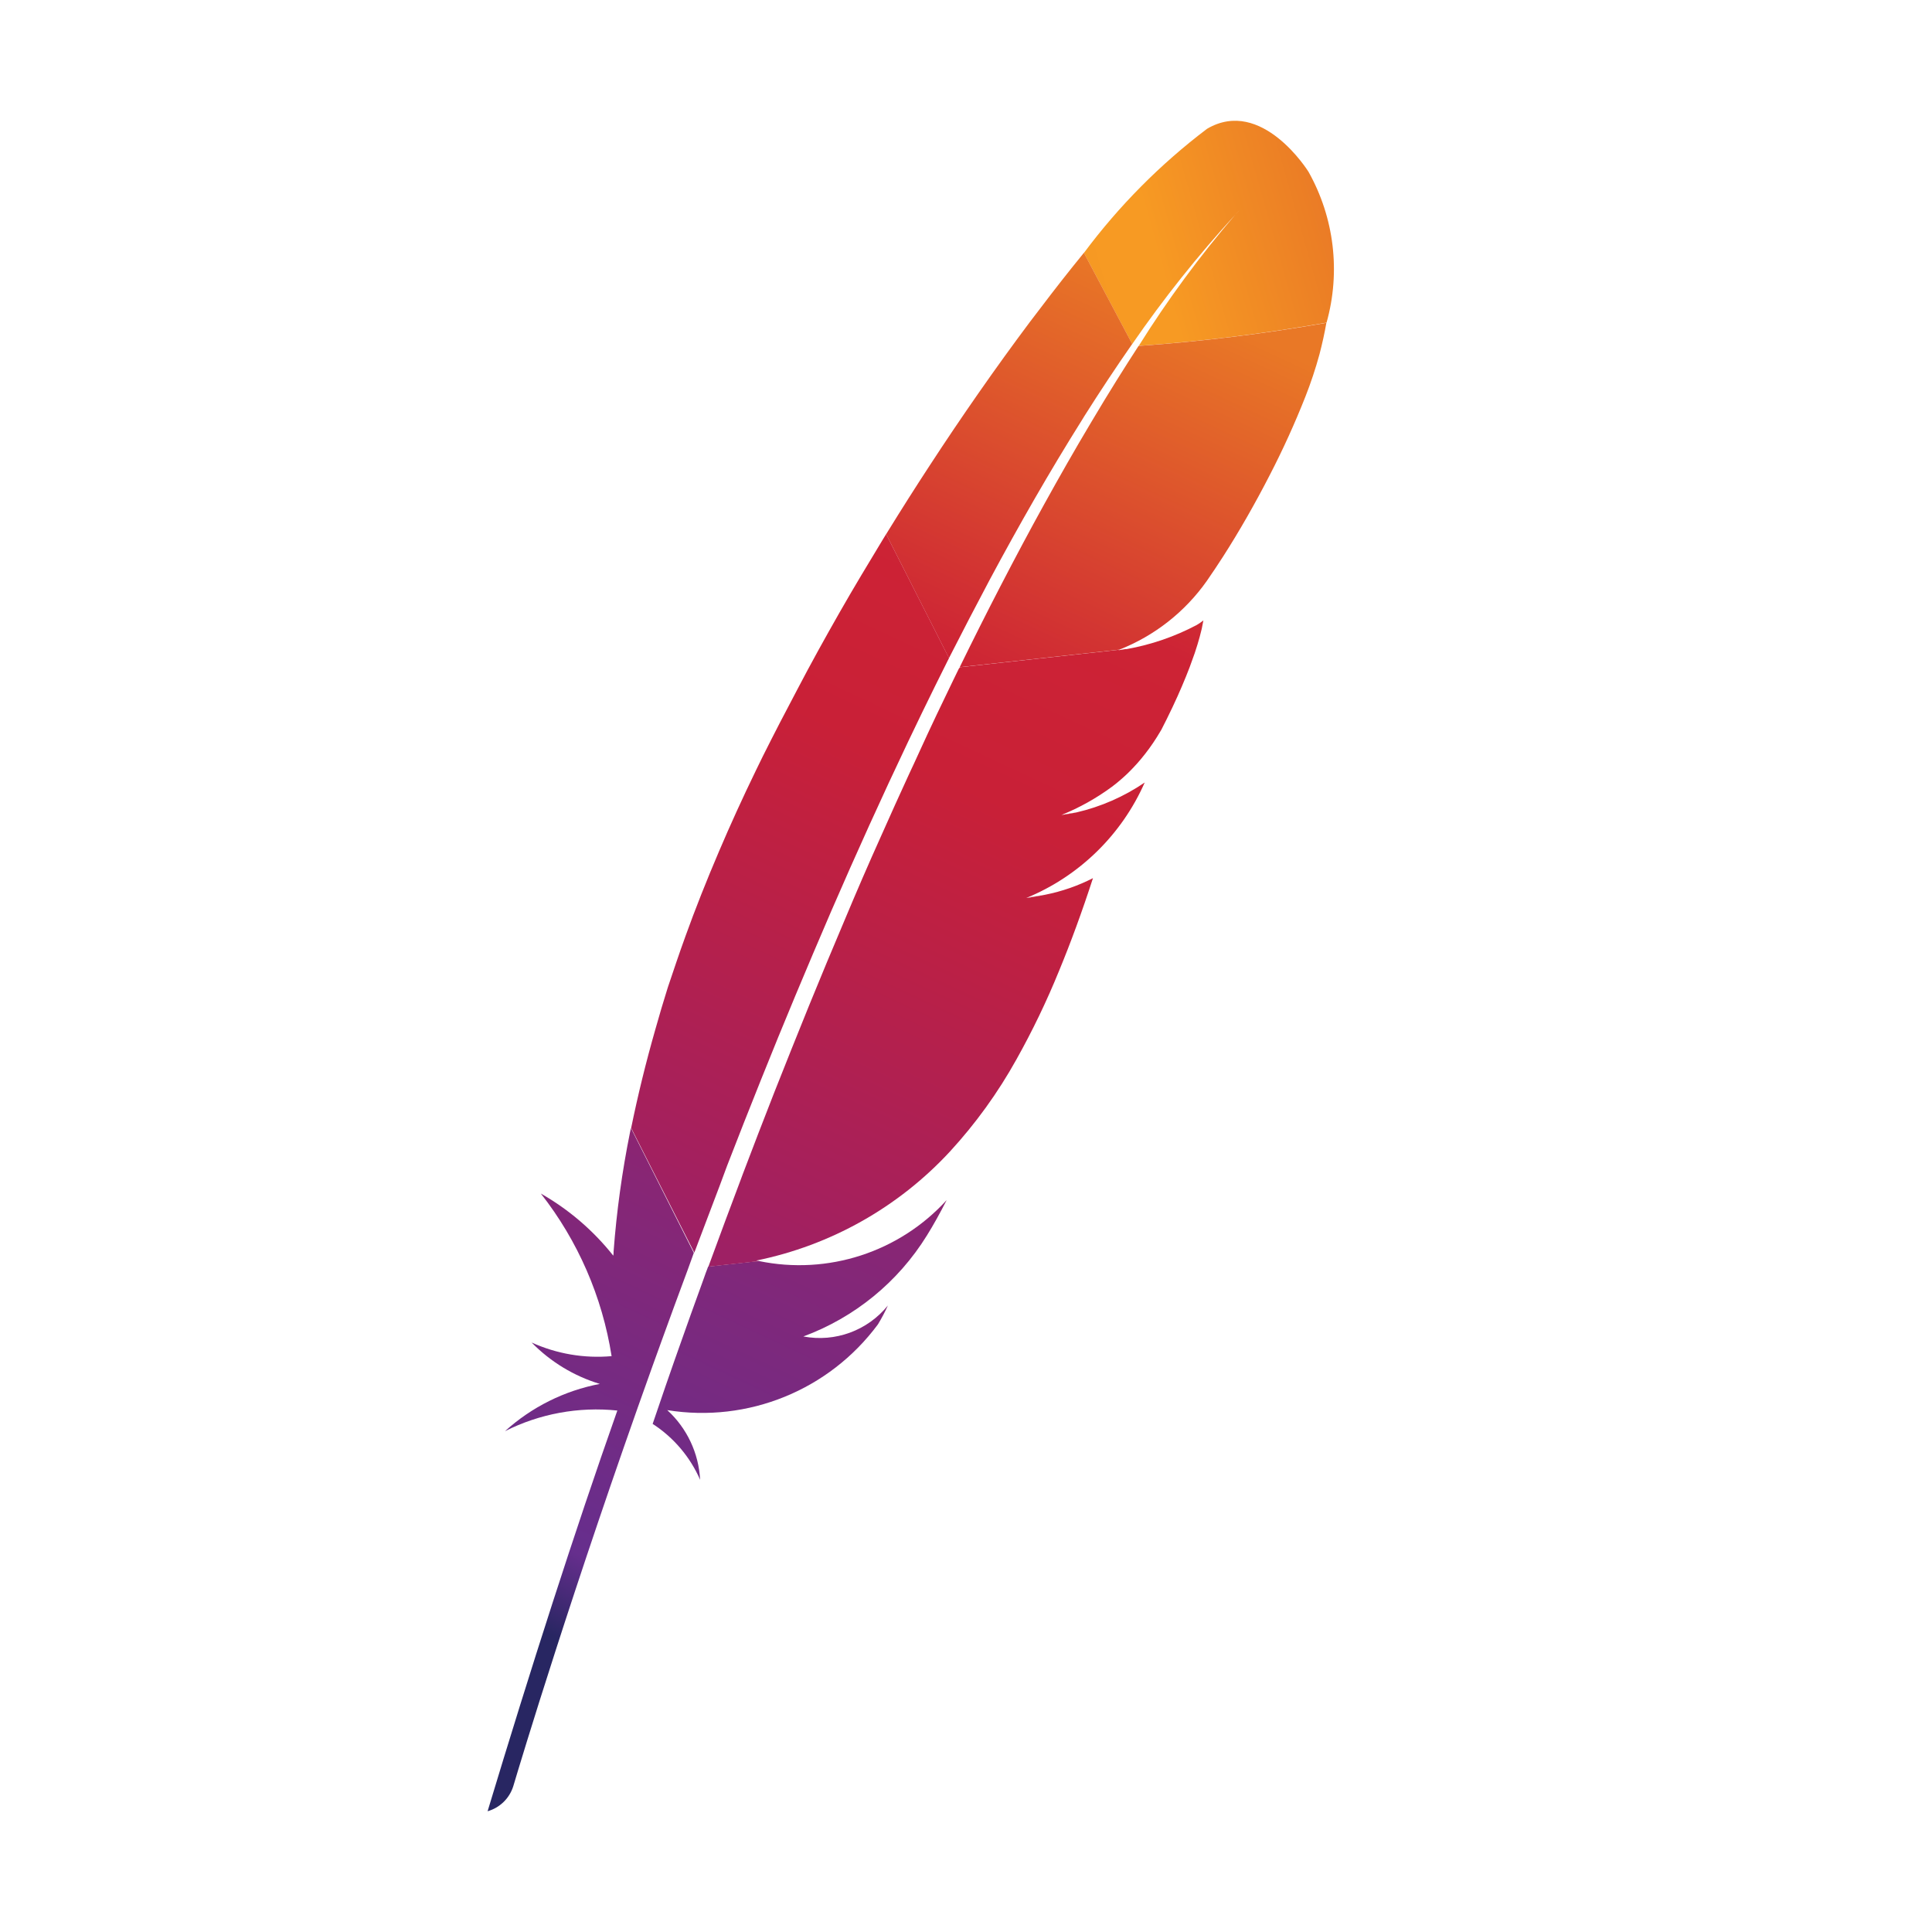
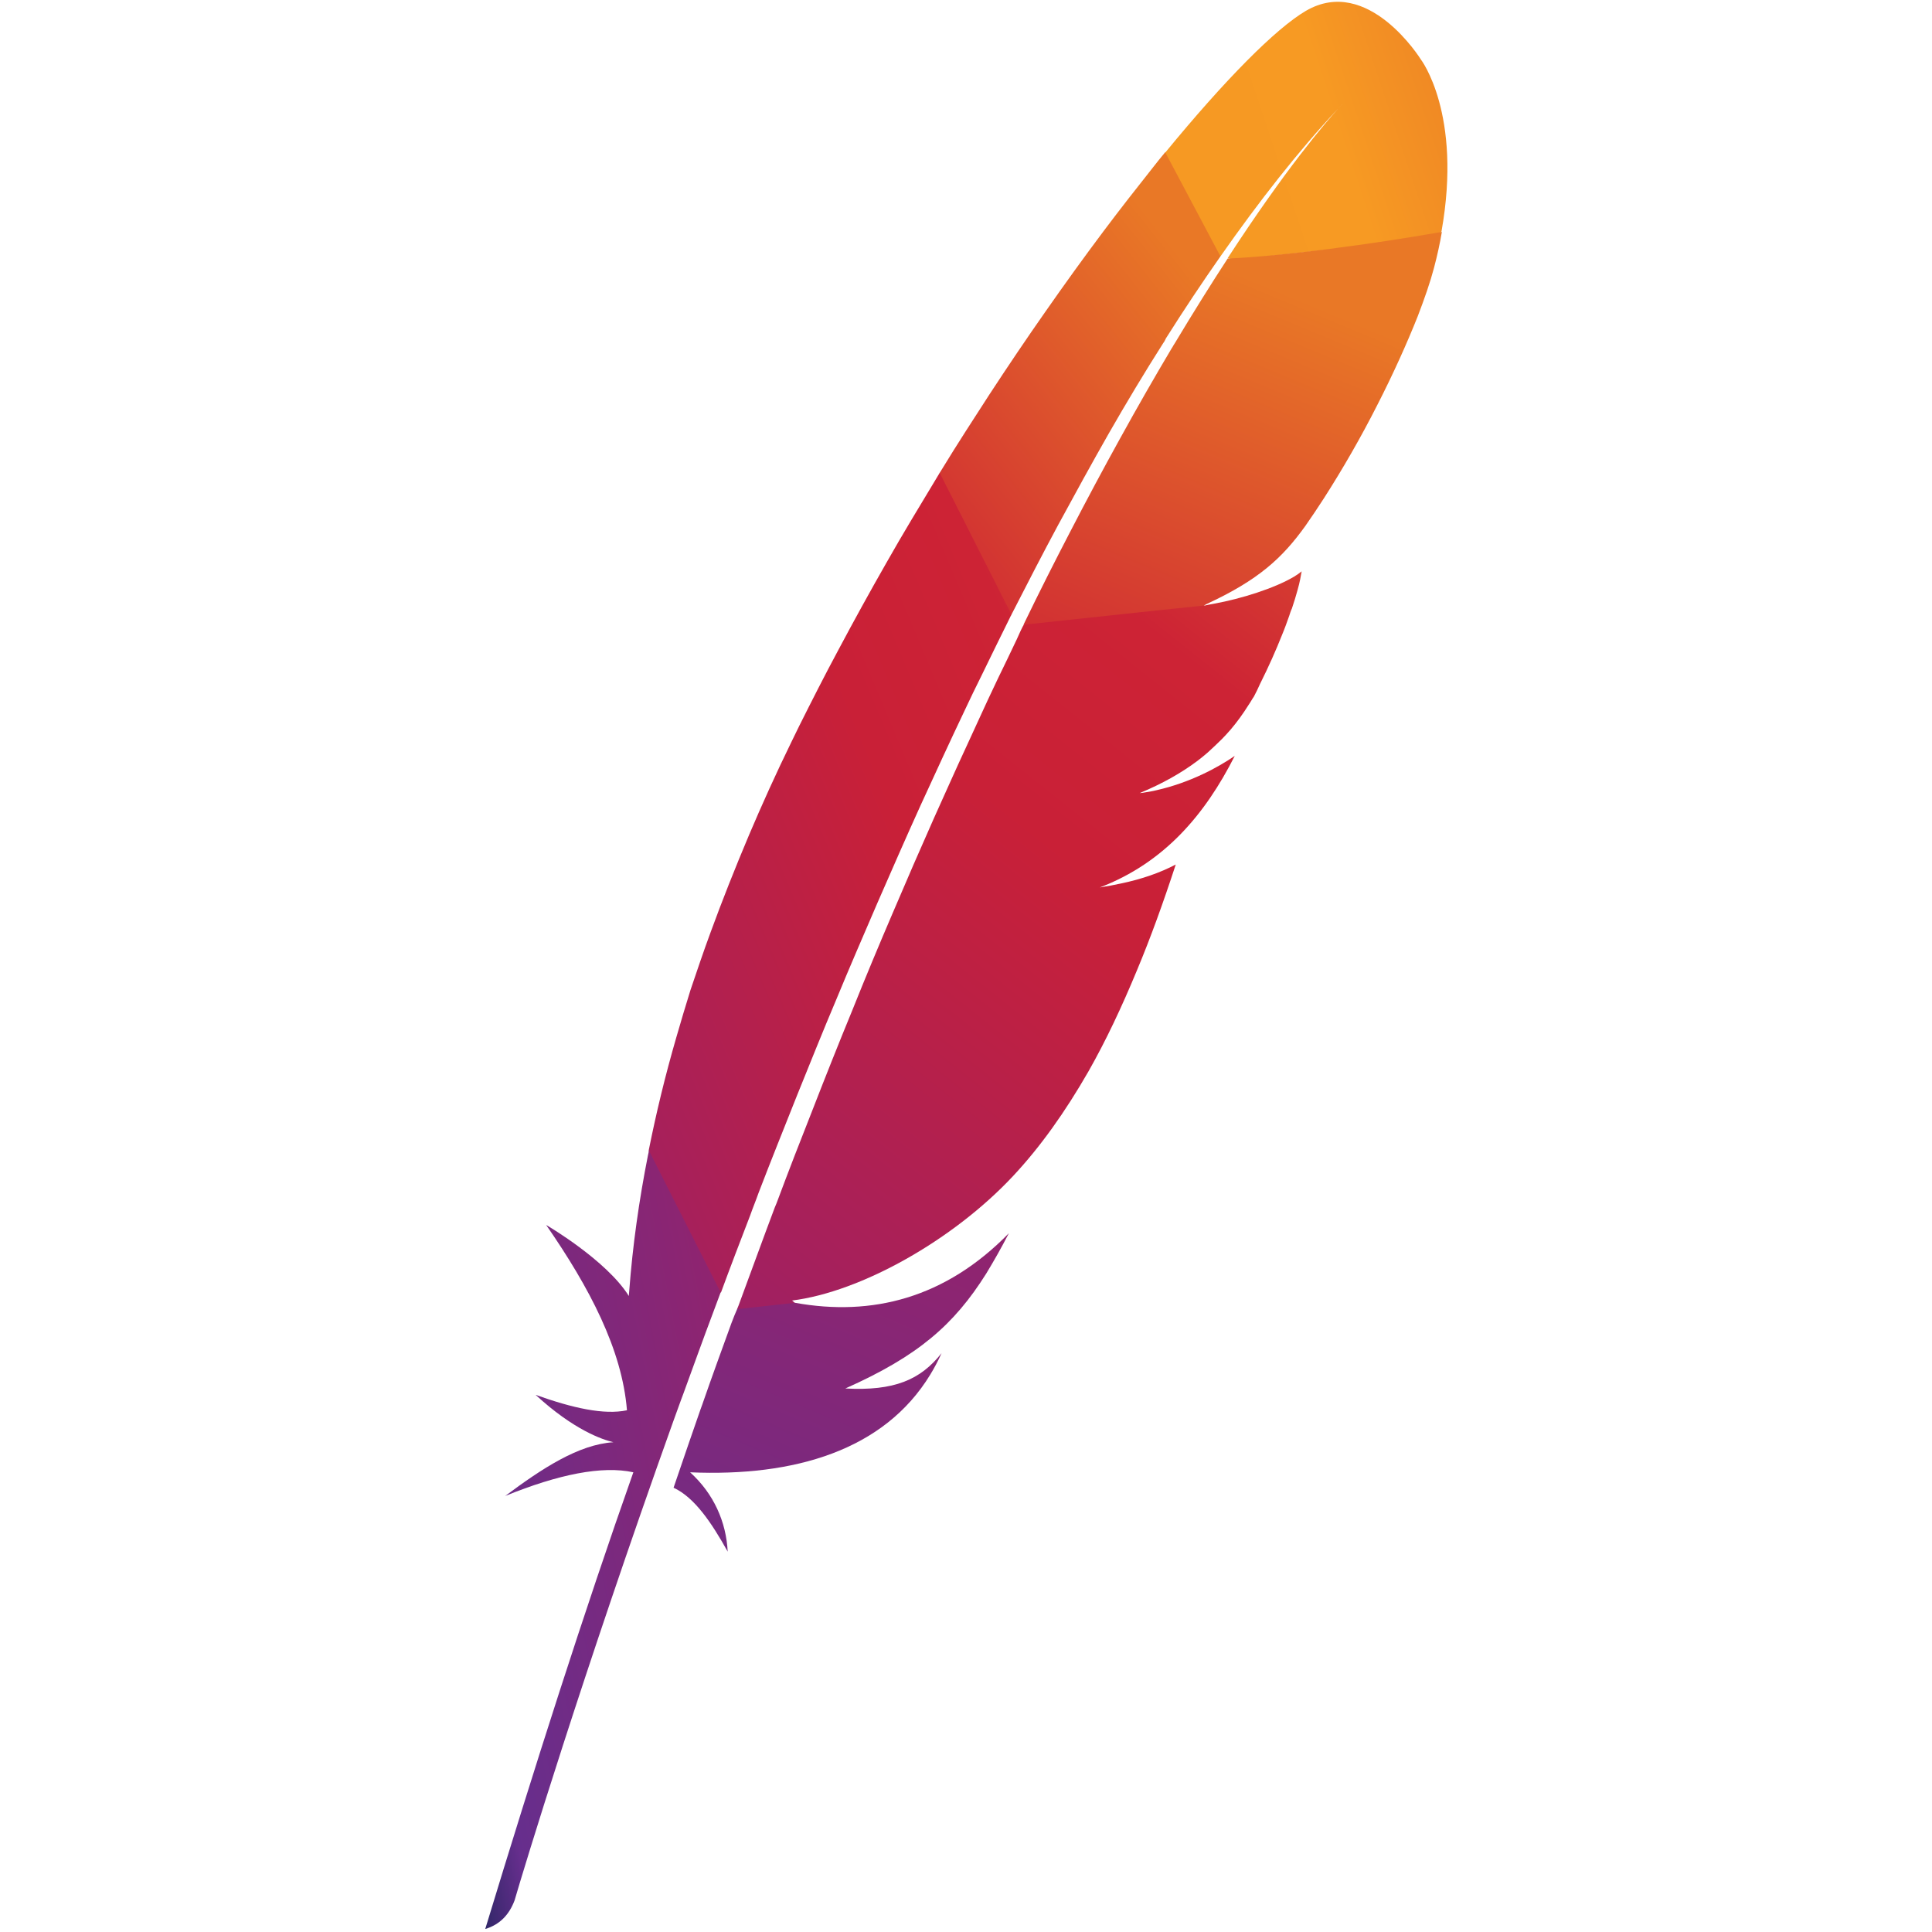
- <svg xmlns="http://www.w3.org/2000/svg" xmlns:xlink="http://www.w3.org/1999/xlink" viewBox="0 0 32 32">
+ <svg xmlns="http://www.w3.org/2000/svg" width="512px" height="512px" preserveAspectRatio="xMidYMid" version="1.1" viewBox="-128 0 512 512">
  <defs>
-     <linearGradient id="c" x1="-5602.7" x2="-5598.7" y1="768.54" y2="763.92" gradientTransform="matrix(.423 -.906 -.906 -.423 3082.9 -4748.6)" gradientUnits="userSpaceOnUse">
-       <stop stop-color="#f69923" offset="0" />
-       <stop stop-color="#f79a23" offset=".312" />
-       <stop stop-color="#e97826" offset=".838" />
+     <linearGradient id="534cg" x1="16.363%" x2="159.99%" y1="63.905%" y2="20.213%">
+       <stop stop-color="#F69923" offset="0" />
+       <stop stop-color="#F79A23" offset=".312" />
+       <stop stop-color="#E97826" offset=".838" />
    </linearGradient>
-     <linearGradient id="a" x1="-5632" x2="-5603.7" y1="769.05" y2="769.05" gradientTransform="matrix(.423 -.906 -.906 -.423 3082.9 -4748.6)" gradientUnits="userSpaceOnUse">
-       <stop stop-color="#9e2064" offset=".323" />
-       <stop stop-color="#c92037" offset=".63" />
-       <stop stop-color="#cd2335" offset=".751" />
-       <stop stop-color="#e97826" offset="1" />
+     <linearGradient id="534cf" x1="-217.65%" x2="74.743%" y1="394.67%" y2="13.846%">
+       <stop stop-color="#9E2064" offset=".323" />
+       <stop stop-color="#C92037" offset=".63" />
+       <stop stop-color="#CD2335" offset=".751" />
+       <stop stop-color="#E97826" offset="1" />
    </linearGradient>
-     <linearGradient id="b" x1="-5628.5" x2="-5611.7" y1="766.22" y2="766.22" gradientTransform="matrix(.423 -.906 -.906 -.423 3082.9 -4748.6)" gradientUnits="userSpaceOnUse">
+     <linearGradient id="534ce" x1="-80.044%" x2="146.24%" y1="170.42%" y2="-44.299%">
+       <stop stop-color="#9E2064" offset=".323" />
+       <stop stop-color="#C92037" offset=".63" />
+       <stop stop-color="#CD2335" offset=".751" />
+       <stop stop-color="#E97826" offset="1" />
+     </linearGradient>
+     <linearGradient id="534cd" x1="-18.316%" x2="165%" y1="77.36%" y2="-41.416%">
      <stop stop-color="#282662" offset="0" />
-       <stop stop-color="#662e8d" offset=".095" />
-       <stop stop-color="#9f2064" offset=".788" />
-       <stop stop-color="#cd2032" offset=".949" />
+       <stop stop-color="#662E8D" offset=".095" />
+       <stop stop-color="#9F2064" offset=".788" />
+       <stop stop-color="#CD2032" offset=".949" />
    </linearGradient>
-     <linearGradient id="d" x1="-5630.4" x2="-5602.2" y1="769.32" y2="769.32" xlink:href="#a" />
-     <linearGradient id="e" x1="-5628.3" x2="-5613.5" y1="768.93" y2="768.93" xlink:href="#b" />
-     <linearGradient id="f" x1="-5630.4" x2="-5602.2" y1="766.39" y2="766.39" xlink:href="#a" />
-     <linearGradient id="g" x1="-5632.1" x2="-5603.9" y1="766.54" y2="766.54" xlink:href="#a" />
-     <linearGradient id="h" x1="-5630.4" x2="-5602.2" y1="765.53" y2="765.53" xlink:href="#a" />
-     <linearGradient id="i" x1="-5630.4" x2="-5602.2" y1="765.62" y2="765.62" xlink:href="#a" />
-     <linearGradient id="j" x1="-5614.5" x2="-5608.3" y1="765.64" y2="765.64" xlink:href="#a" />
+     <linearGradient id="534cc" x1="-129.78%" x2="66.456%" y1="463.71%" y2="17.19%">
+       <stop stop-color="#9E2064" offset=".323" />
+       <stop stop-color="#C92037" offset=".63" />
+       <stop stop-color="#CD2335" offset=".751" />
+       <stop stop-color="#E97826" offset="1" />
+     </linearGradient>
+     <linearGradient id="534cb" x1="-34.88%" x2="110.6%" y1="187.71%" y2="-51.1%">
+       <stop stop-color="#9E2064" offset=".323" />
+       <stop stop-color="#C92037" offset=".63" />
+       <stop stop-color="#CD2335" offset=".751" />
+       <stop stop-color="#E97826" offset="1" />
+     </linearGradient>
+     <linearGradient id="534ca" x1="-20.619%" x2="125.26%" y1="192.56%" y2="-136.91%">
+       <stop stop-color="#282662" offset="0" />
+       <stop stop-color="#662E8D" offset=".095" />
+       <stop stop-color="#9F2064" offset=".788" />
+       <stop stop-color="#CD2032" offset=".949" />
+     </linearGradient>
  </defs>
-   <path d="M19.993,2.133a10.267,10.267,0,0,0-2.04,2.056l.8,1.51a19.733,19.733,0,0,1,1.708-2.144c.044-.049.068-.072.068-.072l-.068.072a17.865,17.865,0,0,0-1.6,2.174,30.1,30.1,0,0,0,3.111-.385,3.288,3.288,0,0,0-.3-2.5S20.9,1.6,19.993,2.133Z" fill="url(#c)" />
-   <path d="M18.638,10.749l.018,0-.115.013-.021.009Z" fill="none" />
-   <path d="m17.821 13.455c-0.066 0.015-0.132 0.026-0.2 0.036 0.068-0.01 0.135-0.022 0.2-0.036z" fill="none" />
-   <path d="M12.27,19.524c.009-.023.017-.045.025-.068q.264-.7.523-1.357.291-.741.575-1.436.3-.733.59-1.418.305-.718.6-1.384.24-.542.474-1.049.078-.169.155-.335.153-.329.3-.645.138-.291.274-.57c.03-.062.06-.123.09-.185l.015-.03-.1.011-.078-.154c-.007.015-.015.03-.023.045q-.211.418-.417.845-.119.246-.238.495-.328.689-.645,1.389T13.766,15.1q-.3.7-.594,1.4t-.567,1.387q-.289.72-.562,1.426-.062.159-.123.318-.219.569-.426,1.124l.123.243.11-.012.012-.033Q12.008,20.216,12.27,19.524Z" fill="none" />
-   <path d="m17.57 13.5" fill="none" />
-   <path d="m17.305 14.818-0.315 0.055 0.161-0.025c0.049-9e-3 0.102-0.019 0.154-0.03z" fill="#be202e" />
-   <path d="m17.305 14.818-0.315 0.055 0.161-0.025c0.049-9e-3 0.102-0.019 0.154-0.03z" fill="#be202e" opacity=".35" style="isolation:isolate" />
-   <path d="M17.573,13.5h0l.05-.007c.068-.01.135-.022.2-.036l-.248.042Z" fill="#be202e" />
-   <path d="M17.573,13.5h0l.05-.007c.068-.01.135-.022.2-.036l-.248.042Z" fill="#be202e" opacity=".35" style="isolation:isolate" />
-   <path d="M16.394,9.6q.365-.682.739-1.332.388-.674.784-1.305l.046-.075q.392-.62.79-1.191l-.8-1.51-.182.225c-.231.288-.47.6-.716.925-.277.37-.562.764-.851,1.179-.267.383-.538.784-.809,1.2-.231.353-.462.717-.692,1.09l-.026.042L15.718,10.9Q16.052,10.244,16.394,9.6Z" fill="url(#a)" />
-   <path d="M11.651,21.192q-.207.568-.415,1.159l-.006.017-.059.167c-.093.266-.175.5-.361,1.049a2.107,2.107,0,0,1,.786.926,1.68,1.68,0,0,0-.544-1.154,3.621,3.621,0,0,0,3.489-1.42,2.791,2.791,0,0,0,.165-.313,1.451,1.451,0,0,1-1.4.513l0,0,0,0a4.059,4.059,0,0,0,2.046-1.672c.111-.178.218-.372.328-.587a3.3,3.3,0,0,1-3.109,1.01l-.842.092C11.7,21.05,11.677,21.121,11.651,21.192Z" fill="url(#b)" />
-   <path d="M12.044,19.306q.273-.706.562-1.426.276-.69.567-1.387t.594-1.4q.308-.711.629-1.419t.645-1.389q.118-.248.238-.495.207-.426.417-.845c.007-.015.015-.03.023-.045L14.677,8.847l-.051.083c-.242.4-.484.8-.721,1.216s-.475.844-.7,1.276q-.291.547-.568,1.1l-.11.225c-.227.467-.432.918-.617,1.352q-.315.737-.556,1.406c-.107.293-.2.576-.292.847-.073.232-.142.464-.208.7q-.234.818-.4,1.631L11.5,20.748q.208-.554.426-1.124Z" fill="url(#d)" />
-   <path d="M10.435,18.755a16.07,16.07,0,0,0-.272,1.974c0,.023,0,.046-.005.069a4.15,4.15,0,0,0-1.2-1.029,5.825,5.825,0,0,1,1.172,2.693,2.642,2.642,0,0,1-1.325-.226,2.662,2.662,0,0,0,1.13.686,3.247,3.247,0,0,0-1.571.783,3.359,3.359,0,0,1,1.861-.342C9.51,25.389,8.793,27.626,8.076,30a.625.625,0,0,0,.425-.413c.128-.43.976-3.251,2.306-6.959l.115-.318.032-.089q.211-.583.437-1.19l.1-.277,0-.005L10.45,18.684C10.445,18.707,10.439,18.731,10.435,18.755Z" fill="url(#e)" />
-   <path d="M15.88,11.078l-.09.185q-.135.279-.274.57-.15.315-.3.645c-.052.111-.1.222-.155.335q-.234.508-.474,1.049-.3.666-.6,1.384-.291.685-.59,1.418-.284.7-.575,1.436-.259.661-.523,1.357c-.009.023-.017.045-.025.068q-.262.693-.529,1.422l-.012.033.842-.092-.05-.009a6,6,0,0,0,3.21-1.807,7.984,7.984,0,0,0,1.1-1.524,13.139,13.139,0,0,0,.706-1.467c.195-.472.382-.982.562-1.536a3.053,3.053,0,0,1-.788.274c-.051.011-.1.021-.156.03s-.107.018-.161.025h0a3.668,3.668,0,0,0,1.962-1.913,3.344,3.344,0,0,1-1.13.495c-.066.015-.132.026-.2.036l-.05.007h0a3.821,3.821,0,0,0,.839-.469c.051-.038.1-.078.148-.12.073-.063.142-.129.208-.2.042-.044.083-.09.123-.138a3.27,3.27,0,0,0,.263-.362c.025-.04.05-.08.074-.122.031-.06.061-.119.09-.178.131-.264.236-.5.319-.706.042-.1.078-.2.109-.288.013-.035.025-.07.036-.1.033-.1.06-.187.081-.265a2.605,2.605,0,0,0,.062-.275h0a1.01,1.01,0,0,1-.109.075,3.965,3.965,0,0,1-1.162.4l.773-.085-.773.085-.018,0-.119.019.021-.009-2.645.29Z" fill="url(#f)" />
-   <path d="M18.858,5.73c-.235.361-.492.771-.768,1.236l-.044.074q-.358.6-.759,1.327-.346.626-.719,1.347-.326.629-.672,1.336l2.645-.29A3.216,3.216,0,0,0,19.99,9.62c.089-.128.178-.262.267-.4.272-.424.538-.891.776-1.355a14.074,14.074,0,0,0,.588-1.294,6.8,6.8,0,0,0,.233-.7c.048-.184.086-.358.115-.524A30.152,30.152,0,0,1,18.858,5.73Z" fill="url(#g)" />
-   <path d="M17.149,14.848c-.053.009-.107.018-.161.025h0C17.042,14.866,17.1,14.857,17.149,14.848Z" fill="#be202e" />
-   <path d="M17.149,14.848c-.053.009-.107.018-.161.025h0C17.042,14.866,17.1,14.857,17.149,14.848Z" fill="#be202e" opacity=".35" style="isolation:isolate" />
-   <path d="M17.149,14.848c-.053.009-.107.018-.161.025h0C17.042,14.866,17.1,14.857,17.149,14.848Z" fill="url(#h)" />
-   <path d="M17.57,13.5l.05-.007-.05.007Z" fill="#be202e" />
-   <path d="M17.57,13.5l.05-.007-.05.007Z" fill="#be202e" opacity=".35" style="isolation:isolate" />
-   <path d="M17.57,13.5l.05-.007-.05.007Z" fill="url(#i)" />
-   <path d="m17.572 13.5" fill="#be202e" />
-   <path d="m17.572 13.5" fill="#be202e" opacity=".35" style="isolation:isolate" />
-   <path d="m17.572 13.5" fill="url(#j)" />
+   <path d="m218.05 2.889c-7.969 4.682-21.317 18.129-37.254 37.553v1.195l13.946 25.799 0.697 0.498c10.26-14.643 20.619-27.891 31.178-39.147 0.797-0.896 1.195-1.295 1.195-1.295-0.398 0.398-0.797 0.896-1.195 1.295-3.387 3.785-13.746 15.739-29.286 39.645l1.793 0.398s36.358-3.586 53.889-6.574l0.996-0.896c5.578-31.278-5.479-45.622-5.479-45.622s-13.946-22.512-30.481-12.85z" fill="url(#534cg)" />
+   <path d="m152.4 139.16c4.482-8.268 8.965-16.436 13.447-24.305 4.682-8.168 9.463-16.137 14.344-23.807 0.299-0.398 0.598-0.896 0.797-1.395 4.781-7.57 9.563-14.742 14.444-21.715l-14.643-27.592c-1.096 1.295-2.191 2.689-3.287 4.084-4.184 5.279-8.566 10.858-13.049 16.834-5.08 6.774-10.26 13.946-15.539 21.516-4.881 6.973-9.861 14.344-14.742 21.815-4.184 6.475-8.467 13.049-12.651 19.922-0.199 0.299-0.299 0.498-0.498 0.797v1.096l18.229 36.159 0.797 0.299c4.084-7.969 8.168-15.938 12.352-23.707z" fill="url(#534cf)" />
+   <path d="m73.015 316.16c3.287-8.566 6.774-17.233 10.26-25.998 3.387-8.367 6.774-16.834 10.36-25.301 3.486-8.467 7.172-16.934 10.858-25.5 3.785-8.666 7.57-17.332 11.455-25.899 3.885-8.467 7.77-16.934 11.754-25.301 1.395-2.988 2.889-6.076 4.383-9.065 2.49-5.18 5.08-10.36 7.57-15.44 0.1-0.299 0.299-0.498 0.398-0.797l-19.026-37.553c-0.299 0.498-0.598 0.996-0.896 1.494-4.383 7.272-8.865 14.643-13.149 22.213-4.383 7.67-8.666 15.44-12.85 23.309-3.586 6.674-6.973 13.348-10.36 20.121-0.697 1.395-1.295 2.689-1.992 4.084-4.184 8.566-7.869 16.735-11.256 24.704-3.785 8.965-7.172 17.532-10.16 25.7-1.992 5.379-3.686 10.459-5.379 15.44-1.295 4.184-2.59 8.467-3.785 12.651-2.889 9.961-5.279 19.823-7.272 29.784l0.299 1.195 18.229 36.258 0.598 0.299c2.49-6.774 5.08-13.547 7.77-20.52 0.697-1.992 1.494-3.885 2.191-5.877z" fill="url(#534ce)" />
+   <path d="m43.729 306.1c-2.391 12.053-4.084 24.106-4.981 36.059 0 0.398-0.1 0.797-0.1 1.295-5.977-9.563-21.914-18.826-21.914-18.826 11.455 16.535 20.121 32.971 21.416 49.108-6.076 1.295-14.444-0.598-24.205-4.084 10.061 9.264 17.631 11.854 20.619 12.551-9.264 0.598-18.926 6.973-28.688 14.244 14.244-5.777 25.7-8.069 33.967-6.276-13.049 36.956-26.098 77.796-39.247 121.03 3.984-1.195 6.375-3.885 7.77-7.57 2.291-7.869 17.83-59.268 42.036-126.9 0.697-1.893 1.395-3.885 2.092-5.777 0.199-0.498 0.398-1.096 0.598-1.594 2.59-7.072 5.18-14.344 7.969-21.715 0.598-1.693 1.295-3.387 1.893-5.08v-0.1l-19.026-37.653c0 0.498-0.1 0.896-0.199 1.295z" fill="url(#534cd)" />
+   <path d="m197.33 68.532c-4.283 6.574-8.965 14.045-14.045 22.512-0.299 0.398-0.498 0.896-0.797 1.295-4.383 7.371-8.965 15.34-13.846 24.205-4.184 7.57-8.566 15.739-13.149 24.604-3.984 7.67-8.069 15.739-12.252 24.405l0.896 0.398 46.319-4.981 1.096-0.797c14.045-6.475 20.321-12.352 26.397-20.819 1.594-2.291 3.287-4.781 4.881-7.272 4.981-7.77 9.861-16.237 14.145-24.704 4.184-8.168 7.869-16.336 10.758-23.608 1.793-4.682 3.287-8.965 4.283-12.75 0.896-3.387 1.594-6.574 2.092-9.563-18.727 3.287-41.737 6.375-56.778 7.072z" fill="url(#534cc)" />
+   <path d="m141.45 169.44c-1.594 3.387-3.287 6.873-4.981 10.36-1.793 3.785-3.686 7.77-5.479 11.754-0.896 1.992-1.893 4.084-2.789 6.076-2.889 6.176-5.678 12.551-8.666 19.125-3.586 8.069-7.272 16.535-10.957 25.202-3.586 8.367-7.172 16.934-10.758 25.899-3.486 8.467-6.973 17.233-10.459 26.198-3.188 8.069-6.375 16.237-9.563 24.803-0.199 0.398-0.299 0.797-0.498 1.195-3.188 8.467-6.296 17.08-9.584 25.946-0.1 0.199-0.278 0.718-0.377 0.917l0.688 0.153 13.855-1.49 0.782-0.323c-0.299-0.1-0.483-0.498-0.782-0.598 18.328-2.291 42.733-16.037 58.571-32.971 7.272-7.77 13.846-17.033 20.022-27.791 4.582-8.069 8.766-16.934 12.85-26.795 3.586-8.566 6.973-17.93 10.26-27.991-4.184 2.191-9.065 3.885-14.344 4.981-0.896 0.199-1.893 0.398-2.889 0.598-0.996 0.199-1.992 0.299-2.889 0.498 17.133-6.574 27.891-19.325 35.76-34.864-4.482 3.088-11.854 7.072-20.619 9.065-1.195 0.299-2.391 0.498-3.686 0.697-0.299 0-0.598 0.1-0.896 0.1 5.977-2.49 10.957-5.279 15.34-8.566 0.896-0.697 1.793-1.395 2.689-2.191 1.295-1.195 2.59-2.391 3.785-3.586 0.797-0.797 1.494-1.594 2.291-2.49 1.693-1.992 3.287-4.184 4.781-6.574 0.498-0.697 0.896-1.494 1.395-2.191 0.598-1.096 1.096-2.191 1.594-3.287 2.391-4.781 4.283-9.065 5.777-12.85 0.797-1.893 1.395-3.586 1.992-5.279 0.199-0.598 0.398-1.295 0.697-1.893 0.598-1.793 1.096-3.387 1.494-4.881 0.598-2.092 0.896-3.785 1.096-4.981-0.598 0.498-1.195 0.896-1.992 1.395-5.18 3.088-14.045 5.877-21.217 7.172l14.145-1.594-14.145 1.594c-0.996 0.199-1.693 0.299-2.49 0.498 0.066-0.066-15.909 1.623-47.926 5.067-0.199 0.199-1.381 2.702-1.879 3.898z" fill="url(#534cb)" />
+   <path d="m65.843 350.63c-2.49 6.873-5.08 13.946-7.57 21.118 0 0.1-0.1 0.199-0.1 0.299-0.398 0.996-0.697 1.992-1.096 3.088-1.693 4.881-3.188 9.164-6.574 19.125 5.578 2.59 10.061 9.264 14.344 16.934-0.398-7.869-3.686-15.34-9.961-21.018 27.592 1.195 51.399-5.777 63.651-25.899 1.096-1.793 2.092-3.686 2.988-5.678-5.578 7.072-12.551 10.061-25.5 9.363h-0.1 0.1c19.225-8.566 28.788-16.834 37.354-30.481 1.992-3.287 3.984-6.774 5.977-10.658-16.834 17.233-36.258 22.114-56.679 18.428l-15.34 1.693c-0.498 1.096-0.996 2.391-1.494 3.686z" fill="url(#534ca)" />
</svg>
